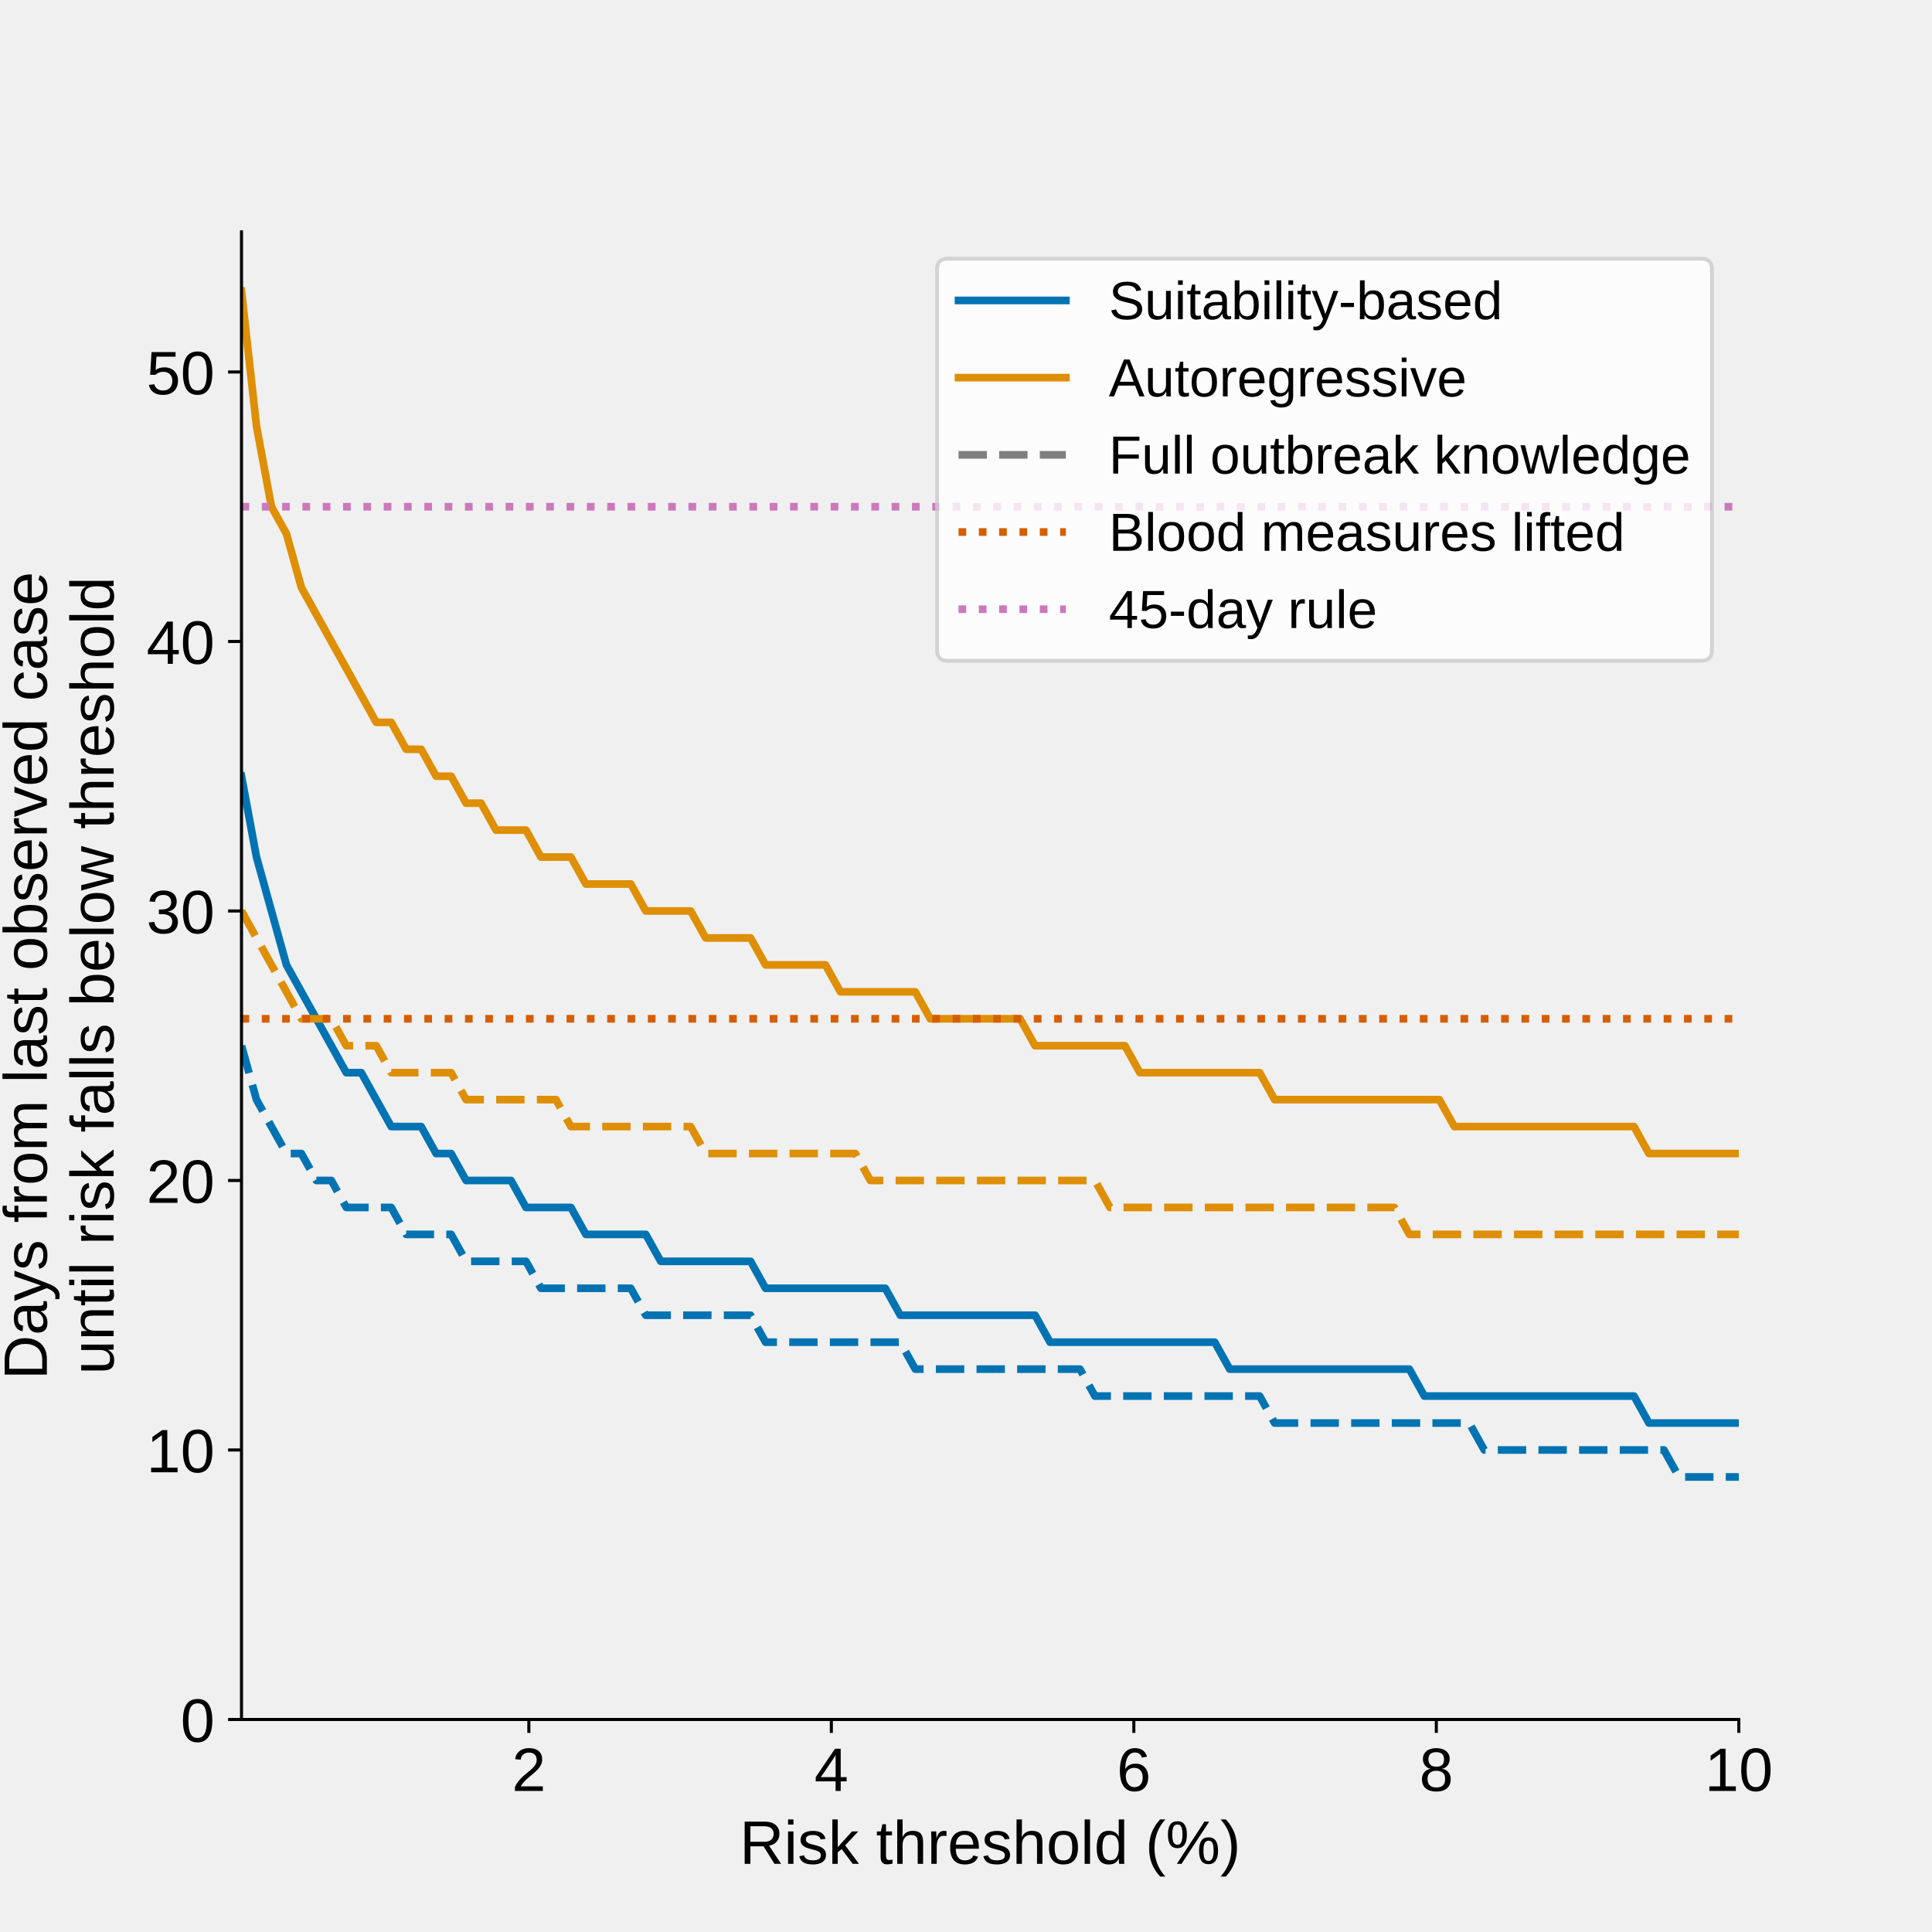
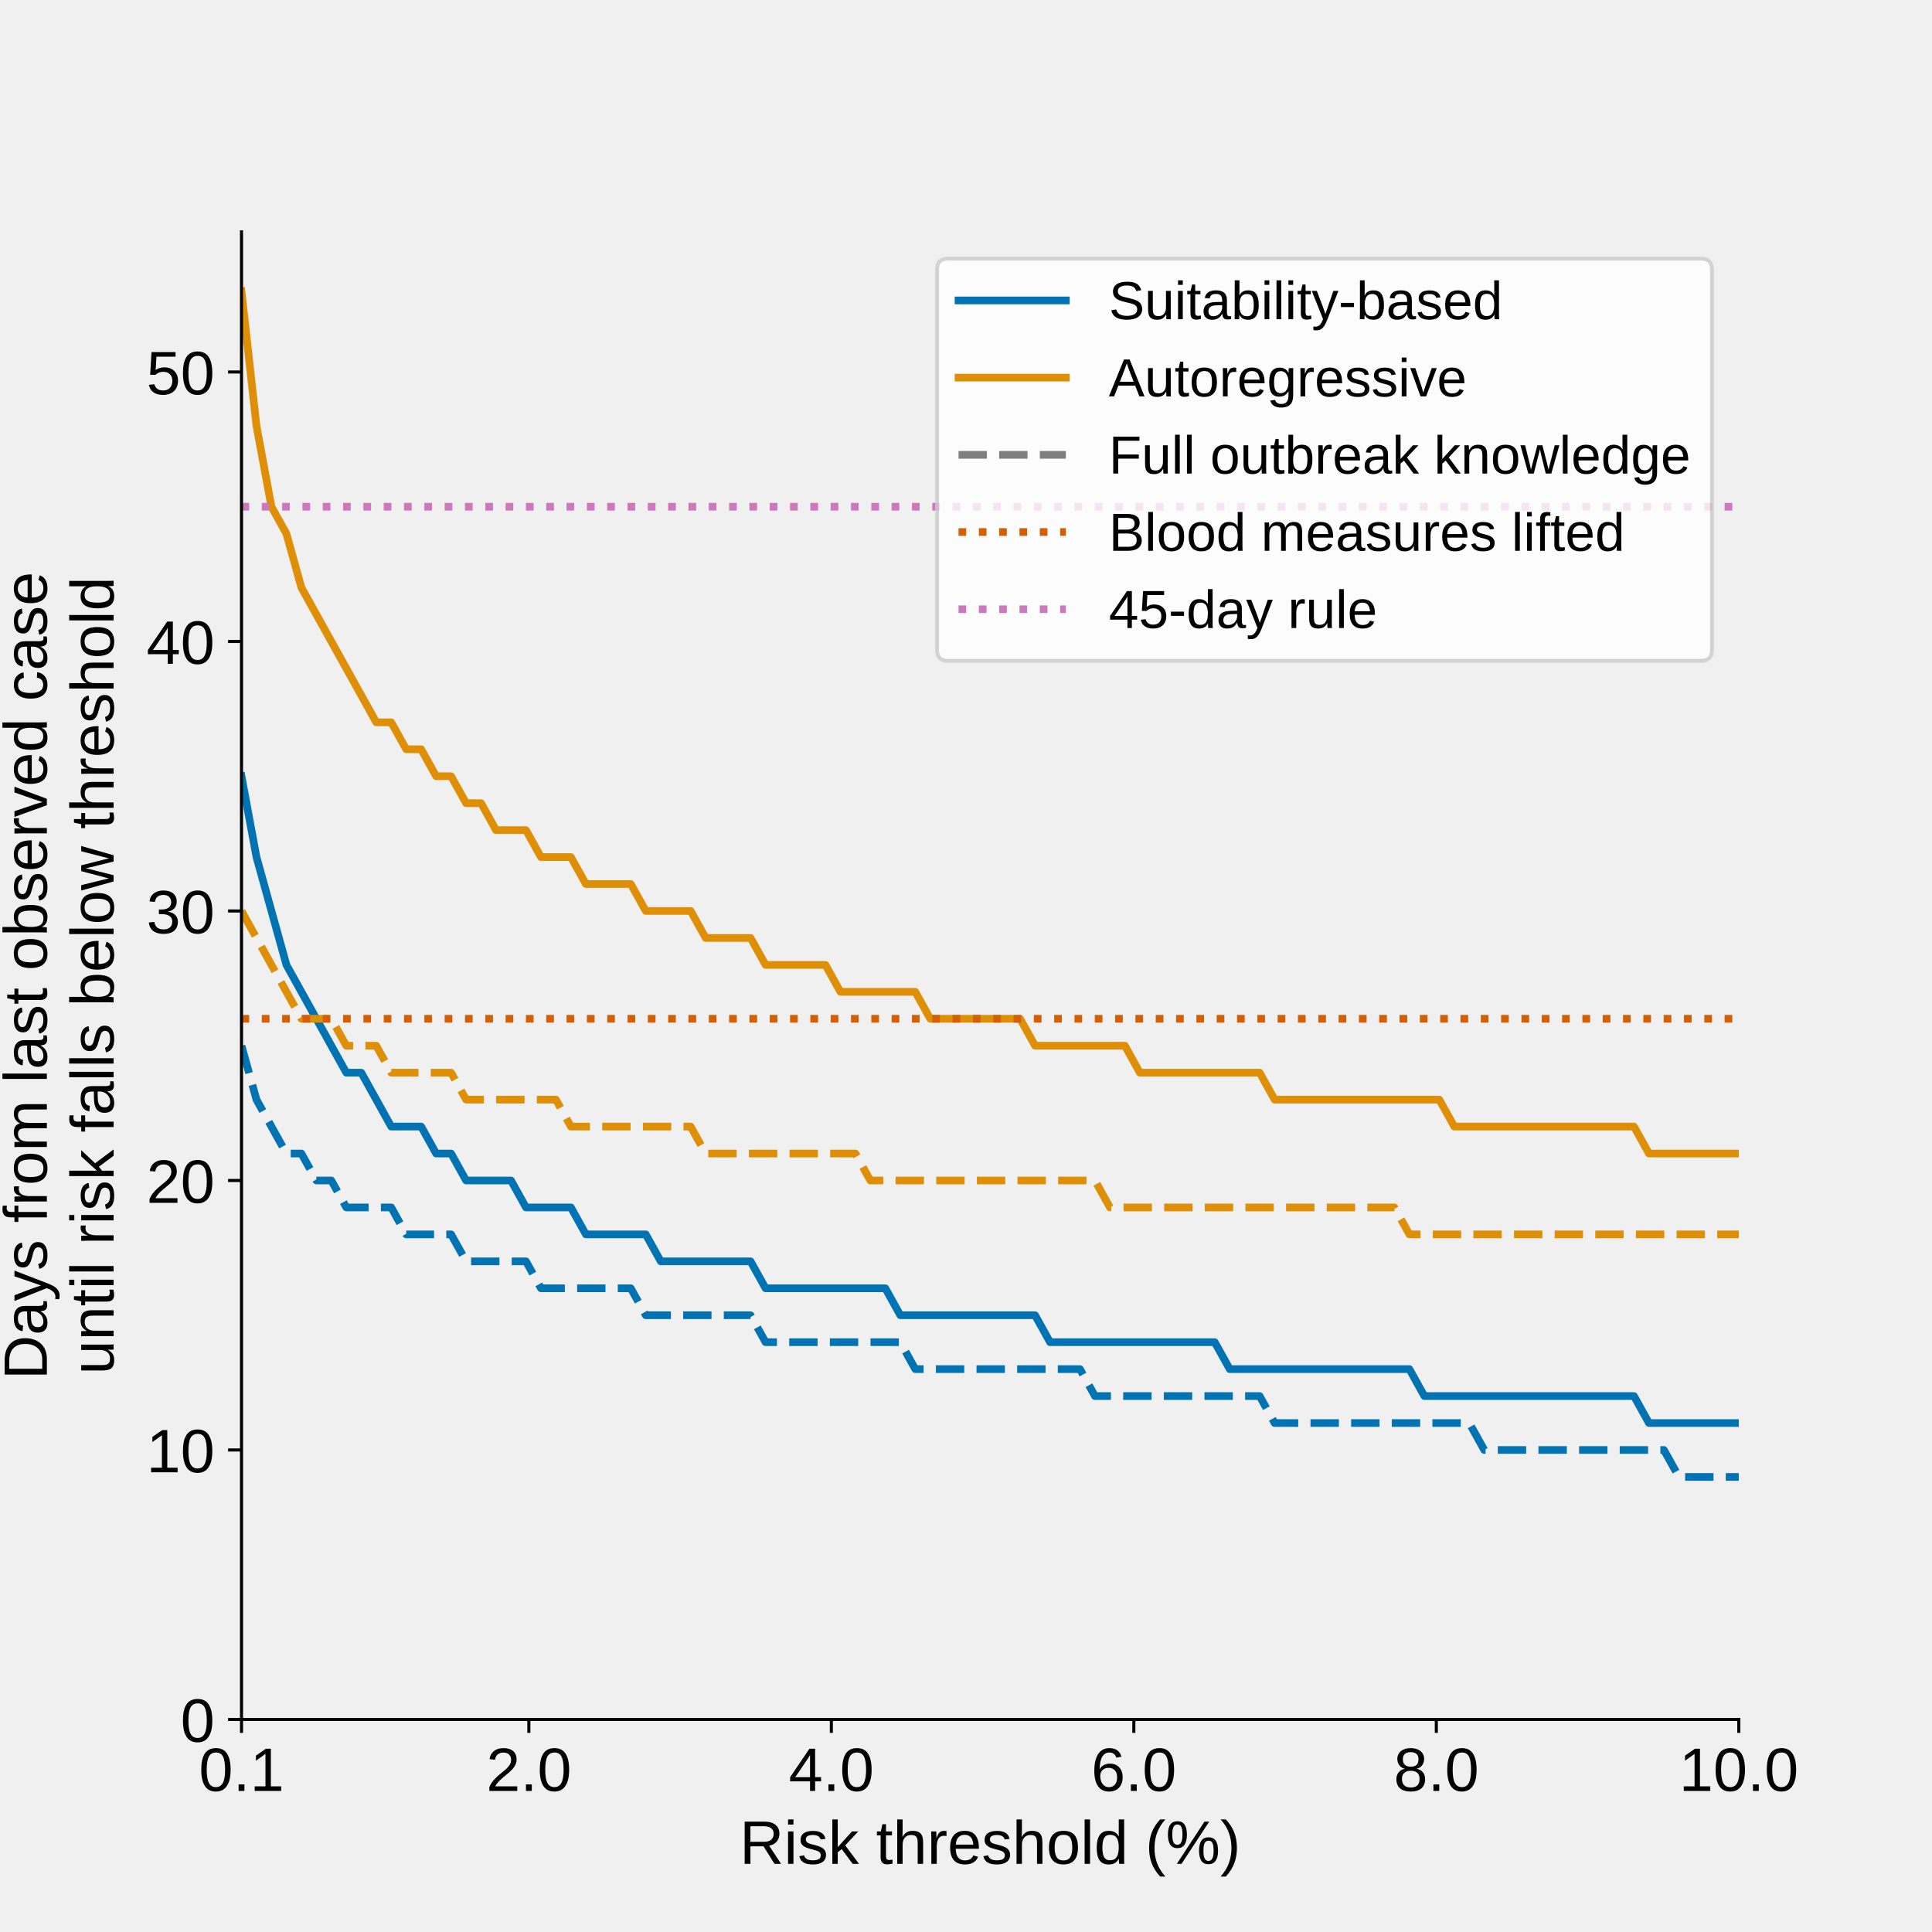
<svg xmlns="http://www.w3.org/2000/svg" xmlns:xlink="http://www.w3.org/1999/xlink" width="504pt" height="504pt" viewBox="0 0 504 504" version="1.1">
  <defs>
    <style type="text/css">*{stroke-linejoin: round; stroke-linecap: butt}</style>
  </defs>
  <g id="figure_1">
    <g id="patch_1">
      <path d="M 0 504  L 504 504  L 504 0  L 0 0  L 0 504  z " style="fill: none" />
    </g>
    <g id="axes_1">
      <g id="patch_2">
        <path d="M 63 448.56  L 453.6 448.56  L 453.6 60.48  L 63 60.48  L 63 448.56  z " style="fill: none" />
      </g>
      <g id="matplotlib.axis_1">
        <g id="xtick_1">
          <g id="line2d_1">
            <defs>
-               <path id="m8927003eab" d="M 0 0  L 0 3.5  " style="stroke: #000000; stroke-width: 0.8" />
+               <path id="md79bd98420" d="M 0 0  L 0 3.5  " style="stroke: #000000; stroke-width: 0.8" />
            </defs>
            <g>
-               <use xlink:href="#m8927003eab" x="137.964" y="448.56" style="stroke: #000000; stroke-width: 0.8" />
+               <use xlink:href="#md79bd98420" x="63" y="448.56" style="stroke: #000000; stroke-width: 0.8" />
            </g>
          </g>
          <g id="text_1">
-             <text style="font-size: 16px; font-family: 'Arial', sans-serif; text-anchor: middle" x="137.964" y="467.208" transform="rotate(-0 137.9636 467.2084)">2</text>
+             <text style="font-size: 16px; font-family: 'Arial', sans-serif; text-anchor: middle" x="63" y="467.208" transform="rotate(-0 63 467.2084)">0.1</text>
          </g>
        </g>
        <g id="xtick_2">
          <g id="line2d_2">
            <g>
-               <use xlink:href="#m8927003eab" x="216.873" y="448.56" style="stroke: #000000; stroke-width: 0.8" />
+               <use xlink:href="#md79bd98420" x="137.964" y="448.56" style="stroke: #000000; stroke-width: 0.8" />
            </g>
          </g>
          <g id="text_2">
-             <text style="font-size: 16px; font-family: 'Arial', sans-serif; text-anchor: middle" x="216.873" y="467.208" transform="rotate(-0 216.8727 467.2084)">4</text>
+             <text style="font-size: 16px; font-family: 'Arial', sans-serif; text-anchor: middle" x="137.964" y="467.208" transform="rotate(-0 137.9636 467.2084)">2.0</text>
          </g>
        </g>
        <g id="xtick_3">
          <g id="line2d_3">
            <g>
-               <use xlink:href="#m8927003eab" x="295.782" y="448.56" style="stroke: #000000; stroke-width: 0.8" />
+               <use xlink:href="#md79bd98420" x="216.873" y="448.56" style="stroke: #000000; stroke-width: 0.8" />
            </g>
          </g>
          <g id="text_3">
-             <text style="font-size: 16px; font-family: 'Arial', sans-serif; text-anchor: middle" x="295.782" y="467.208" transform="rotate(-0 295.7818 467.2084)">6</text>
+             <text style="font-size: 16px; font-family: 'Arial', sans-serif; text-anchor: middle" x="216.873" y="467.208" transform="rotate(-0 216.8727 467.2084)">4.0</text>
          </g>
        </g>
        <g id="xtick_4">
          <g id="line2d_4">
            <g>
-               <use xlink:href="#m8927003eab" x="374.691" y="448.56" style="stroke: #000000; stroke-width: 0.8" />
+               <use xlink:href="#md79bd98420" x="295.782" y="448.56" style="stroke: #000000; stroke-width: 0.8" />
            </g>
          </g>
          <g id="text_4">
-             <text style="font-size: 16px; font-family: 'Arial', sans-serif; text-anchor: middle" x="374.691" y="467.208" transform="rotate(-0 374.6909 467.2084)">8</text>
+             <text style="font-size: 16px; font-family: 'Arial', sans-serif; text-anchor: middle" x="295.782" y="467.208" transform="rotate(-0 295.7818 467.2084)">6.0</text>
          </g>
        </g>
        <g id="xtick_5">
          <g id="line2d_5">
            <g>
-               <use xlink:href="#m8927003eab" x="453.6" y="448.56" style="stroke: #000000; stroke-width: 0.8" />
+               <use xlink:href="#md79bd98420" x="374.691" y="448.56" style="stroke: #000000; stroke-width: 0.8" />
            </g>
          </g>
          <g id="text_5">
-             <text style="font-size: 16px; font-family: 'Arial', sans-serif; text-anchor: middle" x="453.6" y="467.208" transform="rotate(-0 453.6 467.2084)">10</text>
-           </g>
-         </g>
-         <g id="text_6">
+             <text style="font-size: 16px; font-family: 'Arial', sans-serif; text-anchor: middle" x="374.691" y="467.208" transform="rotate(-0 374.6909 467.2084)">8.0</text>
+           </g>
+         </g>
+         <g id="xtick_6">
+           <g id="line2d_6">
+             <g>
+               <use xlink:href="#md79bd98420" x="453.6" y="448.56" style="stroke: #000000; stroke-width: 0.8" />
+             </g>
+           </g>
+           <g id="text_6">
+             <text style="font-size: 16px; font-family: 'Arial', sans-serif; text-anchor: middle" x="453.6" y="467.208" transform="rotate(-0 453.6 467.2084)">10.0</text>
+           </g>
+         </g>
+         <g id="text_7">
          <text style="font-size: 16px; font-family: 'Arial', sans-serif; text-anchor: middle" x="258.3" y="486.224" transform="rotate(-0 258.3 486.2241)">Risk threshold (%)</text>
        </g>
      </g>
      <g id="matplotlib.axis_2">
        <g id="ytick_1">
-           <g id="line2d_6">
+           <g id="line2d_7">
            <defs>
-               <path id="m6003877ba8" d="M 0 0  L -3.5 0  " style="stroke: #000000; stroke-width: 0.8" />
+               <path id="mf78c4f5cdc" d="M 0 0  L -3.5 0  " style="stroke: #000000; stroke-width: 0.8" />
            </defs>
            <g>
-               <use xlink:href="#m6003877ba8" x="63" y="448.56" style="stroke: #000000; stroke-width: 0.8" />
-             </g>
-           </g>
-           <g id="text_7">
+               <use xlink:href="#mf78c4f5cdc" x="63" y="448.56" style="stroke: #000000; stroke-width: 0.8" />
+             </g>
+           </g>
+           <g id="text_8">
            <text style="font-size: 16px; font-family: 'Arial', sans-serif; text-anchor: end" x="56" y="454.384" transform="rotate(-0 56 454.3842)">0</text>
          </g>
        </g>
        <g id="ytick_2">
-           <g id="line2d_7">
-             <g>
-               <use xlink:href="#m6003877ba8" x="63" y="378.256" style="stroke: #000000; stroke-width: 0.8" />
-             </g>
-           </g>
-           <g id="text_8">
+           <g id="line2d_8">
+             <g>
+               <use xlink:href="#mf78c4f5cdc" x="63" y="378.256" style="stroke: #000000; stroke-width: 0.8" />
+             </g>
+           </g>
+           <g id="text_9">
            <text style="font-size: 16px; font-family: 'Arial', sans-serif; text-anchor: end" x="56" y="384.08" transform="rotate(-0 56 384.0799)">10</text>
          </g>
        </g>
        <g id="ytick_3">
-           <g id="line2d_8">
-             <g>
-               <use xlink:href="#m6003877ba8" x="63" y="307.951" style="stroke: #000000; stroke-width: 0.8" />
-             </g>
-           </g>
-           <g id="text_9">
+           <g id="line2d_9">
+             <g>
+               <use xlink:href="#mf78c4f5cdc" x="63" y="307.951" style="stroke: #000000; stroke-width: 0.8" />
+             </g>
+           </g>
+           <g id="text_10">
            <text style="font-size: 16px; font-family: 'Arial', sans-serif; text-anchor: end" x="56" y="313.776" transform="rotate(-0 56 313.7755)">20</text>
          </g>
        </g>
        <g id="ytick_4">
-           <g id="line2d_9">
-             <g>
-               <use xlink:href="#m6003877ba8" x="63" y="237.647" style="stroke: #000000; stroke-width: 0.8" />
-             </g>
-           </g>
-           <g id="text_10">
+           <g id="line2d_10">
+             <g>
+               <use xlink:href="#mf78c4f5cdc" x="63" y="237.647" style="stroke: #000000; stroke-width: 0.8" />
+             </g>
+           </g>
+           <g id="text_11">
            <text style="font-size: 16px; font-family: 'Arial', sans-serif; text-anchor: end" x="56" y="243.471" transform="rotate(-0 56 243.4712)">30</text>
          </g>
        </g>
        <g id="ytick_5">
-           <g id="line2d_10">
-             <g>
-               <use xlink:href="#m6003877ba8" x="63" y="167.343" style="stroke: #000000; stroke-width: 0.8" />
-             </g>
-           </g>
-           <g id="text_11">
+           <g id="line2d_11">
+             <g>
+               <use xlink:href="#mf78c4f5cdc" x="63" y="167.343" style="stroke: #000000; stroke-width: 0.8" />
+             </g>
+           </g>
+           <g id="text_12">
            <text style="font-size: 16px; font-family: 'Arial', sans-serif; text-anchor: end" x="56" y="173.167" transform="rotate(-0 56 173.1668)">40</text>
          </g>
        </g>
        <g id="ytick_6">
-           <g id="line2d_11">
-             <g>
-               <use xlink:href="#m6003877ba8" x="63" y="97.038" style="stroke: #000000; stroke-width: 0.8" />
-             </g>
-           </g>
-           <g id="text_12">
+           <g id="line2d_12">
+             <g>
+               <use xlink:href="#mf78c4f5cdc" x="63" y="97.038" style="stroke: #000000; stroke-width: 0.8" />
+             </g>
+           </g>
+           <g id="text_13">
            <text style="font-size: 16px; font-family: 'Arial', sans-serif; text-anchor: end" x="56" y="102.862" transform="rotate(-0 56 102.8625)">50</text>
          </g>
        </g>
-         <g id="text_13">
+         <g id="text_14">
          <text style="font-size: 16px; font-family: 'Arial', sans-serif" transform="translate(12.22422 359.8888) rotate(-90)">Days from last observed case</text>
          <text style="font-size: 16px; font-family: 'Arial', sans-serif" transform="translate(29.63859 358.5612) rotate(-90)">until risk falls below threshold</text>
        </g>
      </g>
-       <g id="line2d_12">
-         <path d="M 63 202.495  L 66.906 223.586  L 70.812 237.647  L 74.718 251.708  L 78.624 258.738  L 82.53 265.769  L 86.436 272.799  L 90.342 279.83  L 94.248 279.83  L 98.154 286.86  L 102.06 293.89  L 105.966 293.89  L 109.872 293.89  L 113.778 300.921  L 117.684 300.921  L 121.59 307.951  L 125.496 307.951  L 129.402 307.951  L 133.308 307.951  L 137.214 314.982  L 141.12 314.982  L 145.026 314.982  L 148.932 314.982  L 152.838 322.012  L 156.744 322.012  L 160.65 322.012  L 164.556 322.012  L 168.462 322.012  L 172.368 329.043  L 176.274 329.043  L 180.18 329.043  L 184.086 329.043  L 187.992 329.043  L 191.898 329.043  L 195.804 329.043  L 199.71 336.073  L 203.616 336.073  L 207.522 336.073  L 211.428 336.073  L 215.334 336.073  L 219.24 336.073  L 223.146 336.073  L 227.052 336.073  L 230.958 336.073  L 234.864 343.103  L 238.77 343.103  L 242.676 343.103  L 246.582 343.103  L 250.488 343.103  L 254.394 343.103  L 258.3 343.103  L 262.206 343.103  L 266.112 343.103  L 270.018 343.103  L 273.924 350.134  L 277.83 350.134  L 281.736 350.134  L 285.642 350.134  L 289.548 350.134  L 293.454 350.134  L 297.36 350.134  L 301.266 350.134  L 305.172 350.134  L 309.078 350.134  L 312.984 350.134  L 316.89 350.134  L 320.796 357.164  L 324.702 357.164  L 328.608 357.164  L 332.514 357.164  L 336.42 357.164  L 340.326 357.164  L 344.232 357.164  L 348.138 357.164  L 352.044 357.164  L 355.95 357.164  L 359.856 357.164  L 363.762 357.164  L 367.668 357.164  L 371.574 364.195  L 375.48 364.195  L 379.386 364.195  L 383.292 364.195  L 387.198 364.195  L 391.104 364.195  L 395.01 364.195  L 398.916 364.195  L 402.822 364.195  L 406.728 364.195  L 410.634 364.195  L 414.54 364.195  L 418.446 364.195  L 422.352 364.195  L 426.258 364.195  L 430.164 371.225  L 434.07 371.225  L 437.976 371.225  L 441.882 371.225  L 445.788 371.225  L 449.694 371.225  L 453.6 371.225  " clip-path="url(#p8a76e1f074)" style="fill: none; stroke: #0173b2; stroke-width: 2; stroke-linecap: square" />
-       </g>
      <g id="line2d_13">
-         <path d="M 63 272.799  L 66.906 286.86  L 70.812 293.89  L 74.718 300.921  L 78.624 300.921  L 82.53 307.951  L 86.436 307.951  L 90.342 314.982  L 94.248 314.982  L 98.154 314.982  L 102.06 314.982  L 105.966 322.012  L 109.872 322.012  L 113.778 322.012  L 117.684 322.012  L 121.59 329.043  L 125.496 329.043  L 129.402 329.043  L 133.308 329.043  L 137.214 329.043  L 141.12 336.073  L 145.026 336.073  L 148.932 336.073  L 152.838 336.073  L 156.744 336.073  L 160.65 336.073  L 164.556 336.073  L 168.462 343.103  L 172.368 343.103  L 176.274 343.103  L 180.18 343.103  L 184.086 343.103  L 187.992 343.103  L 191.898 343.103  L 195.804 343.103  L 199.71 350.134  L 203.616 350.134  L 207.522 350.134  L 211.428 350.134  L 215.334 350.134  L 219.24 350.134  L 223.146 350.134  L 227.052 350.134  L 230.958 350.134  L 234.864 350.134  L 238.77 357.164  L 242.676 357.164  L 246.582 357.164  L 250.488 357.164  L 254.394 357.164  L 258.3 357.164  L 262.206 357.164  L 266.112 357.164  L 270.018 357.164  L 273.924 357.164  L 277.83 357.164  L 281.736 357.164  L 285.642 364.195  L 289.548 364.195  L 293.454 364.195  L 297.36 364.195  L 301.266 364.195  L 305.172 364.195  L 309.078 364.195  L 312.984 364.195  L 316.89 364.195  L 320.796 364.195  L 324.702 364.195  L 328.608 364.195  L 332.514 371.225  L 336.42 371.225  L 340.326 371.225  L 344.232 371.225  L 348.138 371.225  L 352.044 371.225  L 355.95 371.225  L 359.856 371.225  L 363.762 371.225  L 367.668 371.225  L 371.574 371.225  L 375.48 371.225  L 379.386 371.225  L 383.292 371.225  L 387.198 378.256  L 391.104 378.256  L 395.01 378.256  L 398.916 378.256  L 402.822 378.256  L 406.728 378.256  L 410.634 378.256  L 414.54 378.256  L 418.446 378.256  L 422.352 378.256  L 426.258 378.256  L 430.164 378.256  L 434.07 378.256  L 437.976 385.286  L 441.882 385.286  L 445.788 385.286  L 449.694 385.286  L 453.6 385.286  " clip-path="url(#p8a76e1f074)" style="fill: none; stroke-dasharray: 7.4,3.2; stroke-dashoffset: 0; stroke: #0173b2; stroke-width: 2" />
+         <path d="M 63 202.495  L 66.906 223.586  L 70.812 237.647  L 74.718 251.708  L 78.624 258.738  L 82.53 265.769  L 86.436 272.799  L 90.342 279.83  L 94.248 279.83  L 98.154 286.86  L 102.06 293.89  L 105.966 293.89  L 109.872 293.89  L 113.778 300.921  L 117.684 300.921  L 121.59 307.951  L 125.496 307.951  L 129.402 307.951  L 133.308 307.951  L 137.214 314.982  L 141.12 314.982  L 145.026 314.982  L 148.932 314.982  L 152.838 322.012  L 156.744 322.012  L 160.65 322.012  L 164.556 322.012  L 168.462 322.012  L 172.368 329.043  L 176.274 329.043  L 180.18 329.043  L 184.086 329.043  L 187.992 329.043  L 191.898 329.043  L 195.804 329.043  L 199.71 336.073  L 203.616 336.073  L 207.522 336.073  L 211.428 336.073  L 215.334 336.073  L 219.24 336.073  L 223.146 336.073  L 227.052 336.073  L 230.958 336.073  L 234.864 343.103  L 238.77 343.103  L 242.676 343.103  L 246.582 343.103  L 250.488 343.103  L 254.394 343.103  L 258.3 343.103  L 262.206 343.103  L 266.112 343.103  L 270.018 343.103  L 273.924 350.134  L 277.83 350.134  L 281.736 350.134  L 285.642 350.134  L 289.548 350.134  L 293.454 350.134  L 297.36 350.134  L 301.266 350.134  L 305.172 350.134  L 309.078 350.134  L 312.984 350.134  L 316.89 350.134  L 320.796 357.164  L 324.702 357.164  L 328.608 357.164  L 332.514 357.164  L 336.42 357.164  L 340.326 357.164  L 344.232 357.164  L 348.138 357.164  L 352.044 357.164  L 355.95 357.164  L 359.856 357.164  L 363.762 357.164  L 367.668 357.164  L 371.574 364.195  L 375.48 364.195  L 379.386 364.195  L 383.292 364.195  L 387.198 364.195  L 391.104 364.195  L 395.01 364.195  L 398.916 364.195  L 402.822 364.195  L 406.728 364.195  L 410.634 364.195  L 414.54 364.195  L 418.446 364.195  L 422.352 364.195  L 426.258 364.195  L 430.164 371.225  L 434.07 371.225  L 437.976 371.225  L 441.882 371.225  L 445.788 371.225  L 449.694 371.225  L 453.6 371.225  " clip-path="url(#p927fb41685)" style="fill: none; stroke: #0173b2; stroke-width: 2; stroke-linecap: square" />
      </g>
      <g id="line2d_14">
-         <path d="M 63 75.947  L 66.906 111.099  L 70.812 132.19  L 74.718 139.221  L 78.624 153.282  L 82.53 160.312  L 86.436 167.343  L 90.342 174.373  L 94.248 181.403  L 98.154 188.434  L 102.06 188.434  L 105.966 195.464  L 109.872 195.464  L 113.778 202.495  L 117.684 202.495  L 121.59 209.525  L 125.496 209.525  L 129.402 216.556  L 133.308 216.556  L 137.214 216.556  L 141.12 223.586  L 145.026 223.586  L 148.932 223.586  L 152.838 230.617  L 156.744 230.617  L 160.65 230.617  L 164.556 230.617  L 168.462 237.647  L 172.368 237.647  L 176.274 237.647  L 180.18 237.647  L 184.086 244.677  L 187.992 244.677  L 191.898 244.677  L 195.804 244.677  L 199.71 251.708  L 203.616 251.708  L 207.522 251.708  L 211.428 251.708  L 215.334 251.708  L 219.24 258.738  L 223.146 258.738  L 227.052 258.738  L 230.958 258.738  L 234.864 258.738  L 238.77 258.738  L 242.676 265.769  L 246.582 265.769  L 250.488 265.769  L 254.394 265.769  L 258.3 265.769  L 262.206 265.769  L 266.112 265.769  L 270.018 272.799  L 273.924 272.799  L 277.83 272.799  L 281.736 272.799  L 285.642 272.799  L 289.548 272.799  L 293.454 272.799  L 297.36 279.83  L 301.266 279.83  L 305.172 279.83  L 309.078 279.83  L 312.984 279.83  L 316.89 279.83  L 320.796 279.83  L 324.702 279.83  L 328.608 279.83  L 332.514 286.86  L 336.42 286.86  L 340.326 286.86  L 344.232 286.86  L 348.138 286.86  L 352.044 286.86  L 355.95 286.86  L 359.856 286.86  L 363.762 286.86  L 367.668 286.86  L 371.574 286.86  L 375.48 286.86  L 379.386 293.89  L 383.292 293.89  L 387.198 293.89  L 391.104 293.89  L 395.01 293.89  L 398.916 293.89  L 402.822 293.89  L 406.728 293.89  L 410.634 293.89  L 414.54 293.89  L 418.446 293.89  L 422.352 293.89  L 426.258 293.89  L 430.164 300.921  L 434.07 300.921  L 437.976 300.921  L 441.882 300.921  L 445.788 300.921  L 449.694 300.921  L 453.6 300.921  " clip-path="url(#p8a76e1f074)" style="fill: none; stroke: #de8f05; stroke-width: 2; stroke-linecap: square" />
+         <path d="M 63 272.799  L 66.906 286.86  L 70.812 293.89  L 74.718 300.921  L 78.624 300.921  L 82.53 307.951  L 86.436 307.951  L 90.342 314.982  L 94.248 314.982  L 98.154 314.982  L 102.06 314.982  L 105.966 322.012  L 109.872 322.012  L 113.778 322.012  L 117.684 322.012  L 121.59 329.043  L 125.496 329.043  L 129.402 329.043  L 133.308 329.043  L 137.214 329.043  L 141.12 336.073  L 145.026 336.073  L 148.932 336.073  L 152.838 336.073  L 156.744 336.073  L 160.65 336.073  L 164.556 336.073  L 168.462 343.103  L 172.368 343.103  L 176.274 343.103  L 180.18 343.103  L 184.086 343.103  L 187.992 343.103  L 191.898 343.103  L 195.804 343.103  L 199.71 350.134  L 203.616 350.134  L 207.522 350.134  L 211.428 350.134  L 215.334 350.134  L 219.24 350.134  L 223.146 350.134  L 227.052 350.134  L 230.958 350.134  L 234.864 350.134  L 238.77 357.164  L 242.676 357.164  L 246.582 357.164  L 250.488 357.164  L 254.394 357.164  L 258.3 357.164  L 262.206 357.164  L 266.112 357.164  L 270.018 357.164  L 273.924 357.164  L 277.83 357.164  L 281.736 357.164  L 285.642 364.195  L 289.548 364.195  L 293.454 364.195  L 297.36 364.195  L 301.266 364.195  L 305.172 364.195  L 309.078 364.195  L 312.984 364.195  L 316.89 364.195  L 320.796 364.195  L 324.702 364.195  L 328.608 364.195  L 332.514 371.225  L 336.42 371.225  L 340.326 371.225  L 344.232 371.225  L 348.138 371.225  L 352.044 371.225  L 355.95 371.225  L 359.856 371.225  L 363.762 371.225  L 367.668 371.225  L 371.574 371.225  L 375.48 371.225  L 379.386 371.225  L 383.292 371.225  L 387.198 378.256  L 391.104 378.256  L 395.01 378.256  L 398.916 378.256  L 402.822 378.256  L 406.728 378.256  L 410.634 378.256  L 414.54 378.256  L 418.446 378.256  L 422.352 378.256  L 426.258 378.256  L 430.164 378.256  L 434.07 378.256  L 437.976 385.286  L 441.882 385.286  L 445.788 385.286  L 449.694 385.286  L 453.6 385.286  " clip-path="url(#p927fb41685)" style="fill: none; stroke-dasharray: 7.4,3.2; stroke-dashoffset: 0; stroke: #0173b2; stroke-width: 2" />
      </g>
      <g id="line2d_15">
-         <path d="M 63 237.647  L 66.906 244.677  L 70.812 251.708  L 74.718 258.738  L 78.624 265.769  L 82.53 265.769  L 86.436 265.769  L 90.342 272.799  L 94.248 272.799  L 98.154 272.799  L 102.06 279.83  L 105.966 279.83  L 109.872 279.83  L 113.778 279.83  L 117.684 279.83  L 121.59 286.86  L 125.496 286.86  L 129.402 286.86  L 133.308 286.86  L 137.214 286.86  L 141.12 286.86  L 145.026 286.86  L 148.932 293.89  L 152.838 293.89  L 156.744 293.89  L 160.65 293.89  L 164.556 293.89  L 168.462 293.89  L 172.368 293.89  L 176.274 293.89  L 180.18 293.89  L 184.086 300.921  L 187.992 300.921  L 191.898 300.921  L 195.804 300.921  L 199.71 300.921  L 203.616 300.921  L 207.522 300.921  L 211.428 300.921  L 215.334 300.921  L 219.24 300.921  L 223.146 300.921  L 227.052 307.951  L 230.958 307.951  L 234.864 307.951  L 238.77 307.951  L 242.676 307.951  L 246.582 307.951  L 250.488 307.951  L 254.394 307.951  L 258.3 307.951  L 262.206 307.951  L 266.112 307.951  L 270.018 307.951  L 273.924 307.951  L 277.83 307.951  L 281.736 307.951  L 285.642 307.951  L 289.548 314.982  L 293.454 314.982  L 297.36 314.982  L 301.266 314.982  L 305.172 314.982  L 309.078 314.982  L 312.984 314.982  L 316.89 314.982  L 320.796 314.982  L 324.702 314.982  L 328.608 314.982  L 332.514 314.982  L 336.42 314.982  L 340.326 314.982  L 344.232 314.982  L 348.138 314.982  L 352.044 314.982  L 355.95 314.982  L 359.856 314.982  L 363.762 314.982  L 367.668 322.012  L 371.574 322.012  L 375.48 322.012  L 379.386 322.012  L 383.292 322.012  L 387.198 322.012  L 391.104 322.012  L 395.01 322.012  L 398.916 322.012  L 402.822 322.012  L 406.728 322.012  L 410.634 322.012  L 414.54 322.012  L 418.446 322.012  L 422.352 322.012  L 426.258 322.012  L 430.164 322.012  L 434.07 322.012  L 437.976 322.012  L 441.882 322.012  L 445.788 322.012  L 449.694 322.012  L 453.6 322.012  " clip-path="url(#p8a76e1f074)" style="fill: none; stroke-dasharray: 7.4,3.2; stroke-dashoffset: 0; stroke: #de8f05; stroke-width: 2" />
-       </g>
-       <g id="line2d_16" />
-       <g id="line2d_17">
-         <path d="M 63 265.769  L 453.6 265.769  " clip-path="url(#p8a76e1f074)" style="fill: none; stroke-dasharray: 2,3.3; stroke-dashoffset: 0; stroke: #d55e00; stroke-width: 2" />
-       </g>
+         <path d="M 63 75.947  L 66.906 111.099  L 70.812 132.19  L 74.718 139.221  L 78.624 153.282  L 82.53 160.312  L 86.436 167.343  L 90.342 174.373  L 94.248 181.403  L 98.154 188.434  L 102.06 188.434  L 105.966 195.464  L 109.872 195.464  L 113.778 202.495  L 117.684 202.495  L 121.59 209.525  L 125.496 209.525  L 129.402 216.556  L 133.308 216.556  L 137.214 216.556  L 141.12 223.586  L 145.026 223.586  L 148.932 223.586  L 152.838 230.617  L 156.744 230.617  L 160.65 230.617  L 164.556 230.617  L 168.462 237.647  L 172.368 237.647  L 176.274 237.647  L 180.18 237.647  L 184.086 244.677  L 187.992 244.677  L 191.898 244.677  L 195.804 244.677  L 199.71 251.708  L 203.616 251.708  L 207.522 251.708  L 211.428 251.708  L 215.334 251.708  L 219.24 258.738  L 223.146 258.738  L 227.052 258.738  L 230.958 258.738  L 234.864 258.738  L 238.77 258.738  L 242.676 265.769  L 246.582 265.769  L 250.488 265.769  L 254.394 265.769  L 258.3 265.769  L 262.206 265.769  L 266.112 265.769  L 270.018 272.799  L 273.924 272.799  L 277.83 272.799  L 281.736 272.799  L 285.642 272.799  L 289.548 272.799  L 293.454 272.799  L 297.36 279.83  L 301.266 279.83  L 305.172 279.83  L 309.078 279.83  L 312.984 279.83  L 316.89 279.83  L 320.796 279.83  L 324.702 279.83  L 328.608 279.83  L 332.514 286.86  L 336.42 286.86  L 340.326 286.86  L 344.232 286.86  L 348.138 286.86  L 352.044 286.86  L 355.95 286.86  L 359.856 286.86  L 363.762 286.86  L 367.668 286.86  L 371.574 286.86  L 375.48 286.86  L 379.386 293.89  L 383.292 293.89  L 387.198 293.89  L 391.104 293.89  L 395.01 293.89  L 398.916 293.89  L 402.822 293.89  L 406.728 293.89  L 410.634 293.89  L 414.54 293.89  L 418.446 293.89  L 422.352 293.89  L 426.258 293.89  L 430.164 300.921  L 434.07 300.921  L 437.976 300.921  L 441.882 300.921  L 445.788 300.921  L 449.694 300.921  L 453.6 300.921  " clip-path="url(#p927fb41685)" style="fill: none; stroke: #de8f05; stroke-width: 2; stroke-linecap: square" />
+       </g>
+       <g id="line2d_16">
+         <path d="M 63 237.647  L 66.906 244.677  L 70.812 251.708  L 74.718 258.738  L 78.624 265.769  L 82.53 265.769  L 86.436 265.769  L 90.342 272.799  L 94.248 272.799  L 98.154 272.799  L 102.06 279.83  L 105.966 279.83  L 109.872 279.83  L 113.778 279.83  L 117.684 279.83  L 121.59 286.86  L 125.496 286.86  L 129.402 286.86  L 133.308 286.86  L 137.214 286.86  L 141.12 286.86  L 145.026 286.86  L 148.932 293.89  L 152.838 293.89  L 156.744 293.89  L 160.65 293.89  L 164.556 293.89  L 168.462 293.89  L 172.368 293.89  L 176.274 293.89  L 180.18 293.89  L 184.086 300.921  L 187.992 300.921  L 191.898 300.921  L 195.804 300.921  L 199.71 300.921  L 203.616 300.921  L 207.522 300.921  L 211.428 300.921  L 215.334 300.921  L 219.24 300.921  L 223.146 300.921  L 227.052 307.951  L 230.958 307.951  L 234.864 307.951  L 238.77 307.951  L 242.676 307.951  L 246.582 307.951  L 250.488 307.951  L 254.394 307.951  L 258.3 307.951  L 262.206 307.951  L 266.112 307.951  L 270.018 307.951  L 273.924 307.951  L 277.83 307.951  L 281.736 307.951  L 285.642 307.951  L 289.548 314.982  L 293.454 314.982  L 297.36 314.982  L 301.266 314.982  L 305.172 314.982  L 309.078 314.982  L 312.984 314.982  L 316.89 314.982  L 320.796 314.982  L 324.702 314.982  L 328.608 314.982  L 332.514 314.982  L 336.42 314.982  L 340.326 314.982  L 344.232 314.982  L 348.138 314.982  L 352.044 314.982  L 355.95 314.982  L 359.856 314.982  L 363.762 314.982  L 367.668 322.012  L 371.574 322.012  L 375.48 322.012  L 379.386 322.012  L 383.292 322.012  L 387.198 322.012  L 391.104 322.012  L 395.01 322.012  L 398.916 322.012  L 402.822 322.012  L 406.728 322.012  L 410.634 322.012  L 414.54 322.012  L 418.446 322.012  L 422.352 322.012  L 426.258 322.012  L 430.164 322.012  L 434.07 322.012  L 437.976 322.012  L 441.882 322.012  L 445.788 322.012  L 449.694 322.012  L 453.6 322.012  " clip-path="url(#p927fb41685)" style="fill: none; stroke-dasharray: 7.4,3.2; stroke-dashoffset: 0; stroke: #de8f05; stroke-width: 2" />
+       </g>
+       <g id="line2d_17" />
      <g id="line2d_18">
-         <path d="M 63 132.19  L 453.6 132.19  " clip-path="url(#p8a76e1f074)" style="fill: none; stroke-dasharray: 2,3.3; stroke-dashoffset: 0; stroke: #cc78bc; stroke-width: 2" />
+         <path d="M 63 265.769  L 453.6 265.769  " clip-path="url(#p927fb41685)" style="fill: none; stroke-dasharray: 2,3.3; stroke-dashoffset: 0; stroke: #d55e00; stroke-width: 2" />
+       </g>
+       <g id="line2d_19">
+         <path d="M 63 132.19  L 453.6 132.19  " clip-path="url(#p927fb41685)" style="fill: none; stroke-dasharray: 2,3.3; stroke-dashoffset: 0; stroke: #cc78bc; stroke-width: 2" />
      </g>
      <g id="patch_3">
        <path d="M 63 448.56  L 63 60.48  " style="fill: none; stroke: #000000; stroke-width: 0.8; stroke-linejoin: miter; stroke-linecap: square" />
      </g>
      <g id="patch_4">
        <path d="M 63 448.56  L 453.6 448.56  " style="fill: none; stroke: #000000; stroke-width: 0.8; stroke-linejoin: miter; stroke-linecap: square" />
      </g>
      <g id="legend_1">
        <g id="patch_5">
          <path d="M 247.253 172.374  L 443.8 172.374  Q 446.6 172.374 446.6 169.574  L 446.6 70.28  Q 446.6 67.48 443.8 67.48  L 247.253 67.48  Q 244.453 67.48 244.453 70.28  L 244.453 169.574  Q 244.453 172.374 247.253 172.374  z " style="fill: #ffffff; opacity: 0.8; stroke: #cccccc; stroke-linejoin: miter" />
        </g>
-         <g id="line2d_19">
+         <g id="line2d_20">
          <path d="M 250.053 78.372  L 264.053 78.372  L 278.053 78.372  " style="fill: none; stroke: #0173b2; stroke-width: 2; stroke-linecap: square" />
        </g>
-         <g id="text_14">
+         <g id="text_15">
          <text style="font-size: 14px; font-family: 'Arial', sans-serif; text-anchor: start" x="289.253" y="83.272" transform="rotate(-0 289.2531 83.27238)">Suitability-based</text>
        </g>
-         <g id="line2d_20">
+         <g id="line2d_21">
          <path d="M 250.053 98.511  L 264.053 98.511  L 278.053 98.511  " style="fill: none; stroke: #de8f05; stroke-width: 2; stroke-linecap: square" />
        </g>
-         <g id="text_15">
+         <g id="text_16">
          <text style="font-size: 14px; font-family: 'Arial', sans-serif; text-anchor: start" x="289.253" y="103.411" transform="rotate(-0 289.2531 103.4113)">Autoregressive</text>
        </g>
-         <g id="line2d_21">
+         <g id="line2d_22">
          <path d="M 250.053 118.65  L 264.053 118.65  L 278.053 118.65  " style="fill: none; stroke-dasharray: 7.4,3.2; stroke-dashoffset: 0; stroke: #7f7f7f; stroke-width: 2" />
        </g>
-         <g id="text_16">
+         <g id="text_17">
          <text style="font-size: 14px; font-family: 'Arial', sans-serif; text-anchor: start" x="289.253" y="123.55" transform="rotate(-0 289.2531 123.5503)">Full outbreak knowledge</text>
        </g>
-         <g id="line2d_22">
+         <g id="line2d_23">
          <path d="M 250.053 138.789  L 264.053 138.789  L 278.053 138.789  " style="fill: none; stroke-dasharray: 2,3.3; stroke-dashoffset: 0; stroke: #d55e00; stroke-width: 2" />
        </g>
-         <g id="text_17">
+         <g id="text_18">
          <text style="font-size: 14px; font-family: 'Arial', sans-serif; text-anchor: start" x="289.253" y="143.689" transform="rotate(-0 289.2531 143.6892)">Blood measures lifted</text>
        </g>
-         <g id="line2d_23">
+         <g id="line2d_24">
          <path d="M 250.053 158.928  L 264.053 158.928  L 278.053 158.928  " style="fill: none; stroke-dasharray: 2,3.3; stroke-dashoffset: 0; stroke: #cc78bc; stroke-width: 2" />
        </g>
-         <g id="text_18">
+         <g id="text_19">
          <text style="font-size: 14px; font-family: 'Arial', sans-serif; text-anchor: start" x="289.253" y="163.828" transform="rotate(-0 289.2531 163.8279)">45-day rule</text>
        </g>
      </g>
    </g>
  </g>
  <defs>
-     <clipPath id="p8a76e1f074">
+     <clipPath id="p927fb41685">
      <rect x="63" y="60.48" width="390.6" height="388.08" />
    </clipPath>
  </defs>
</svg>
